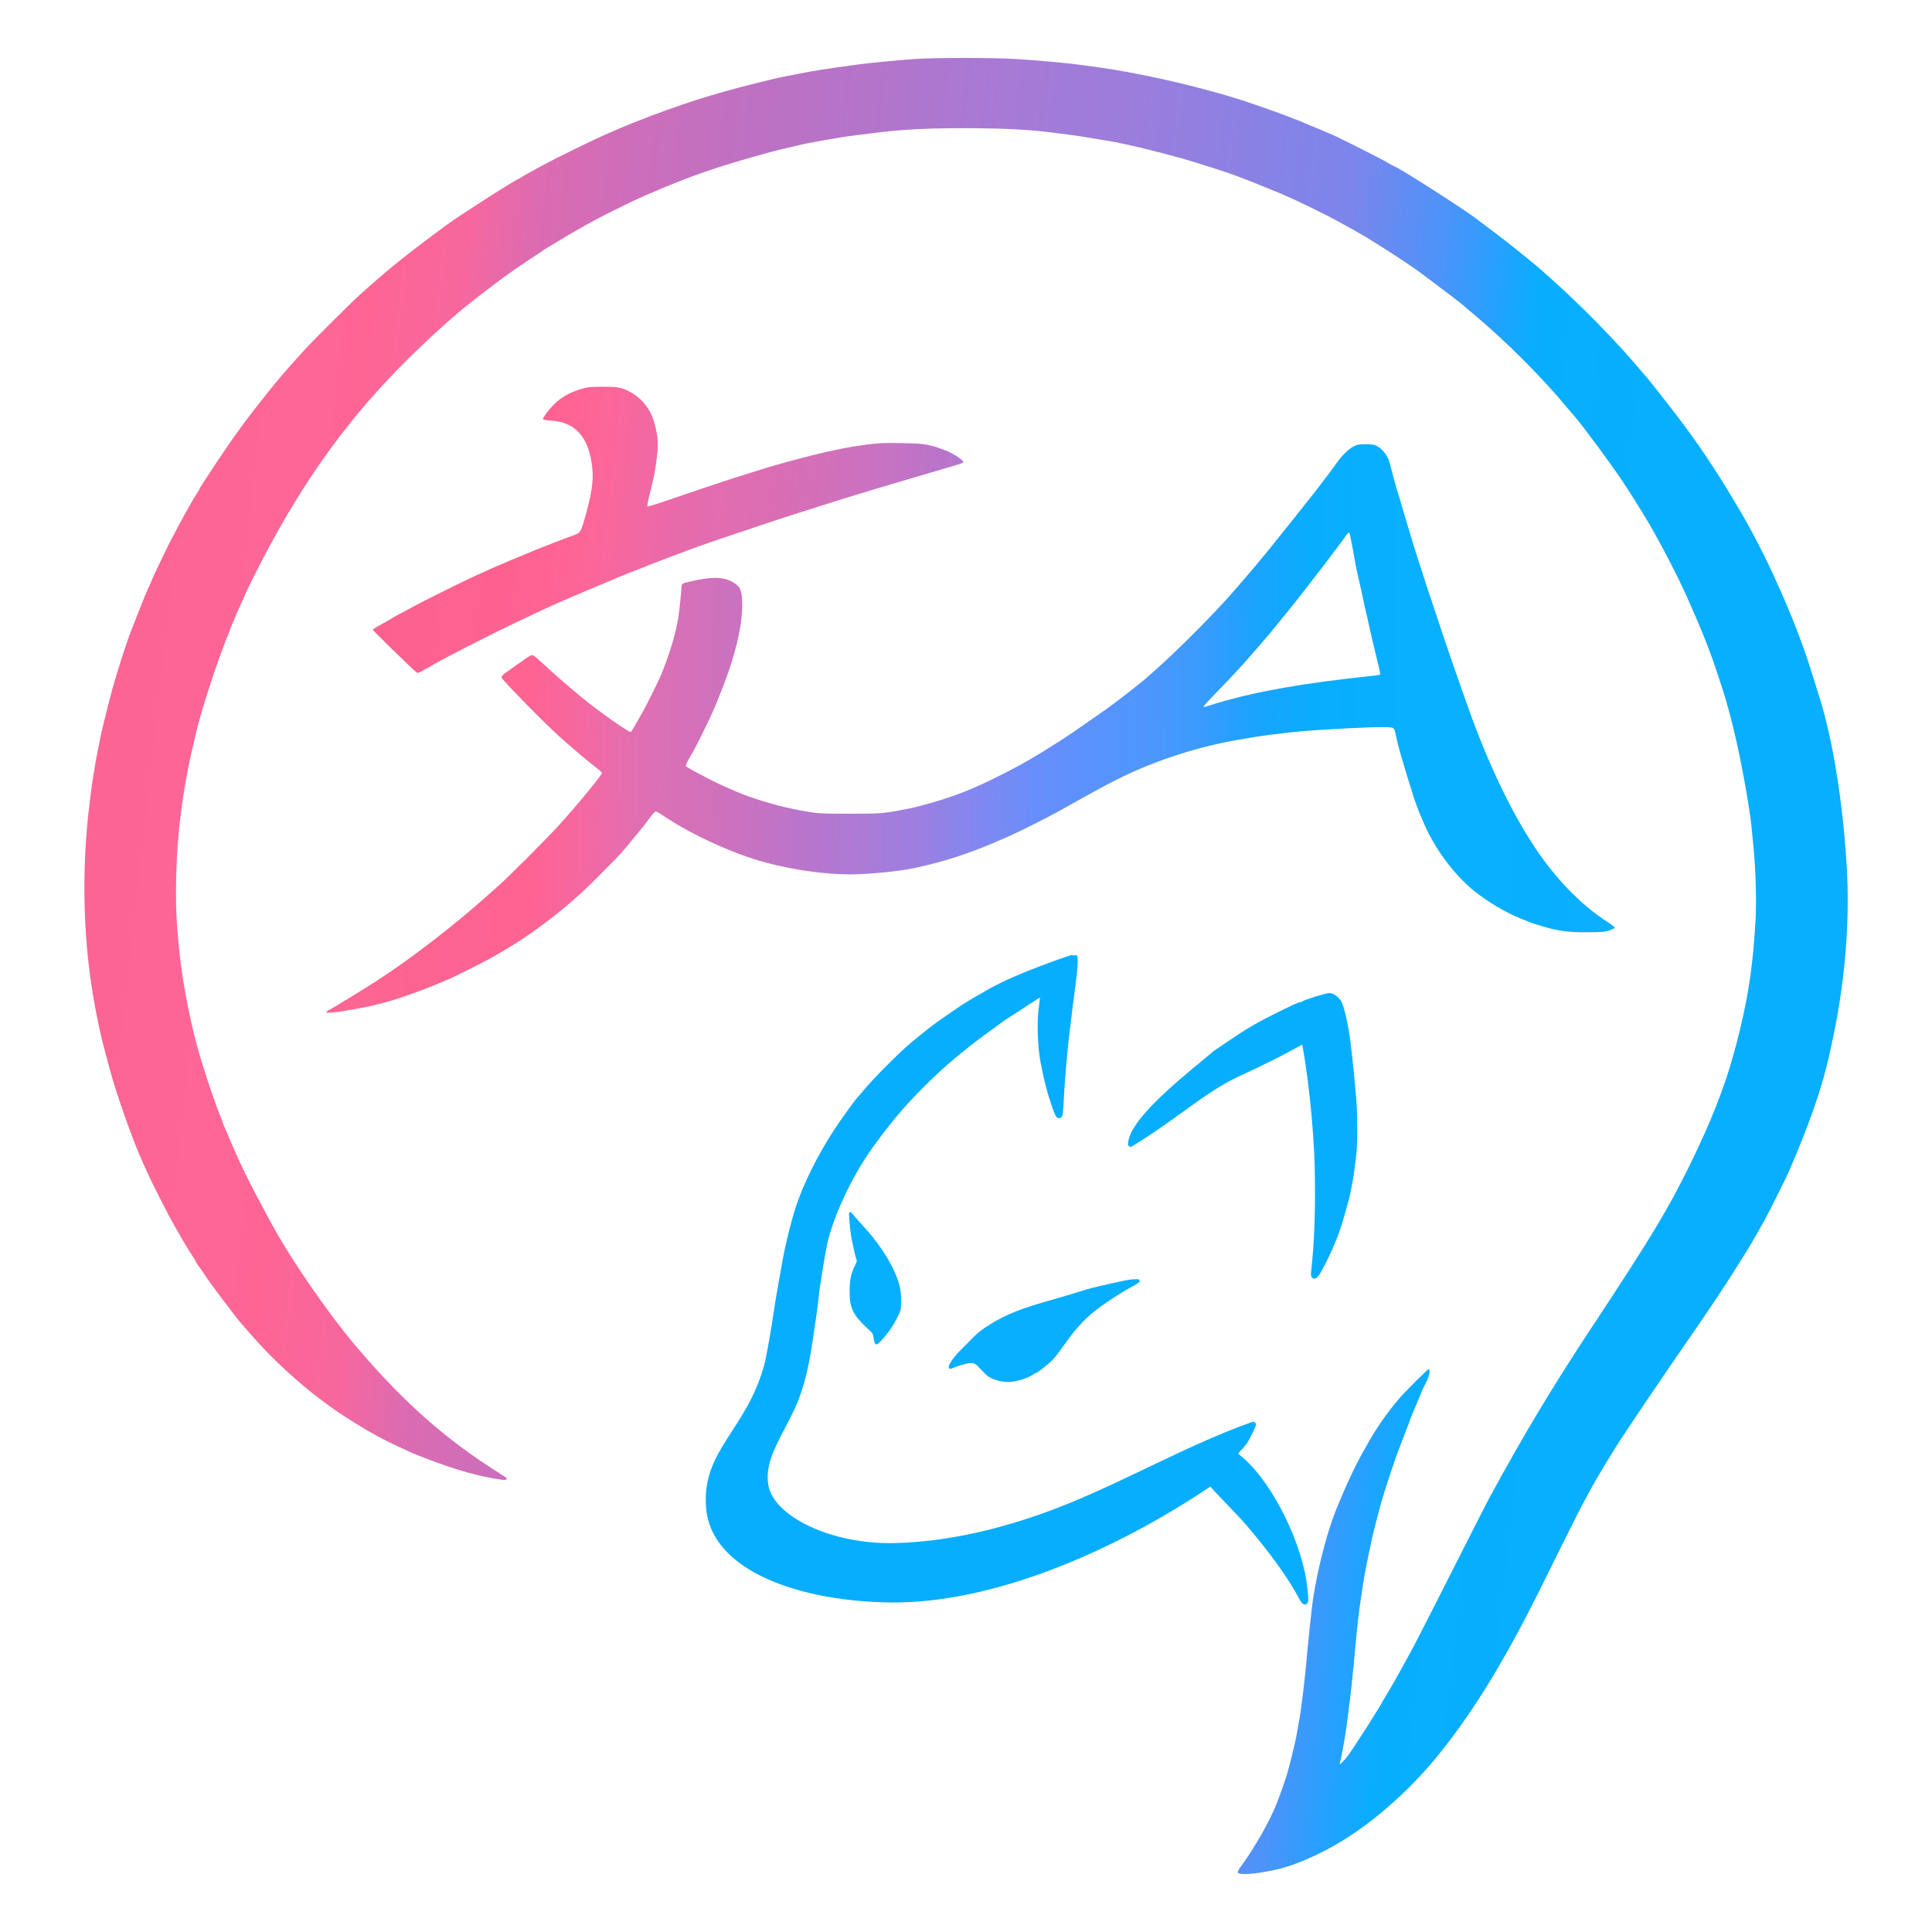
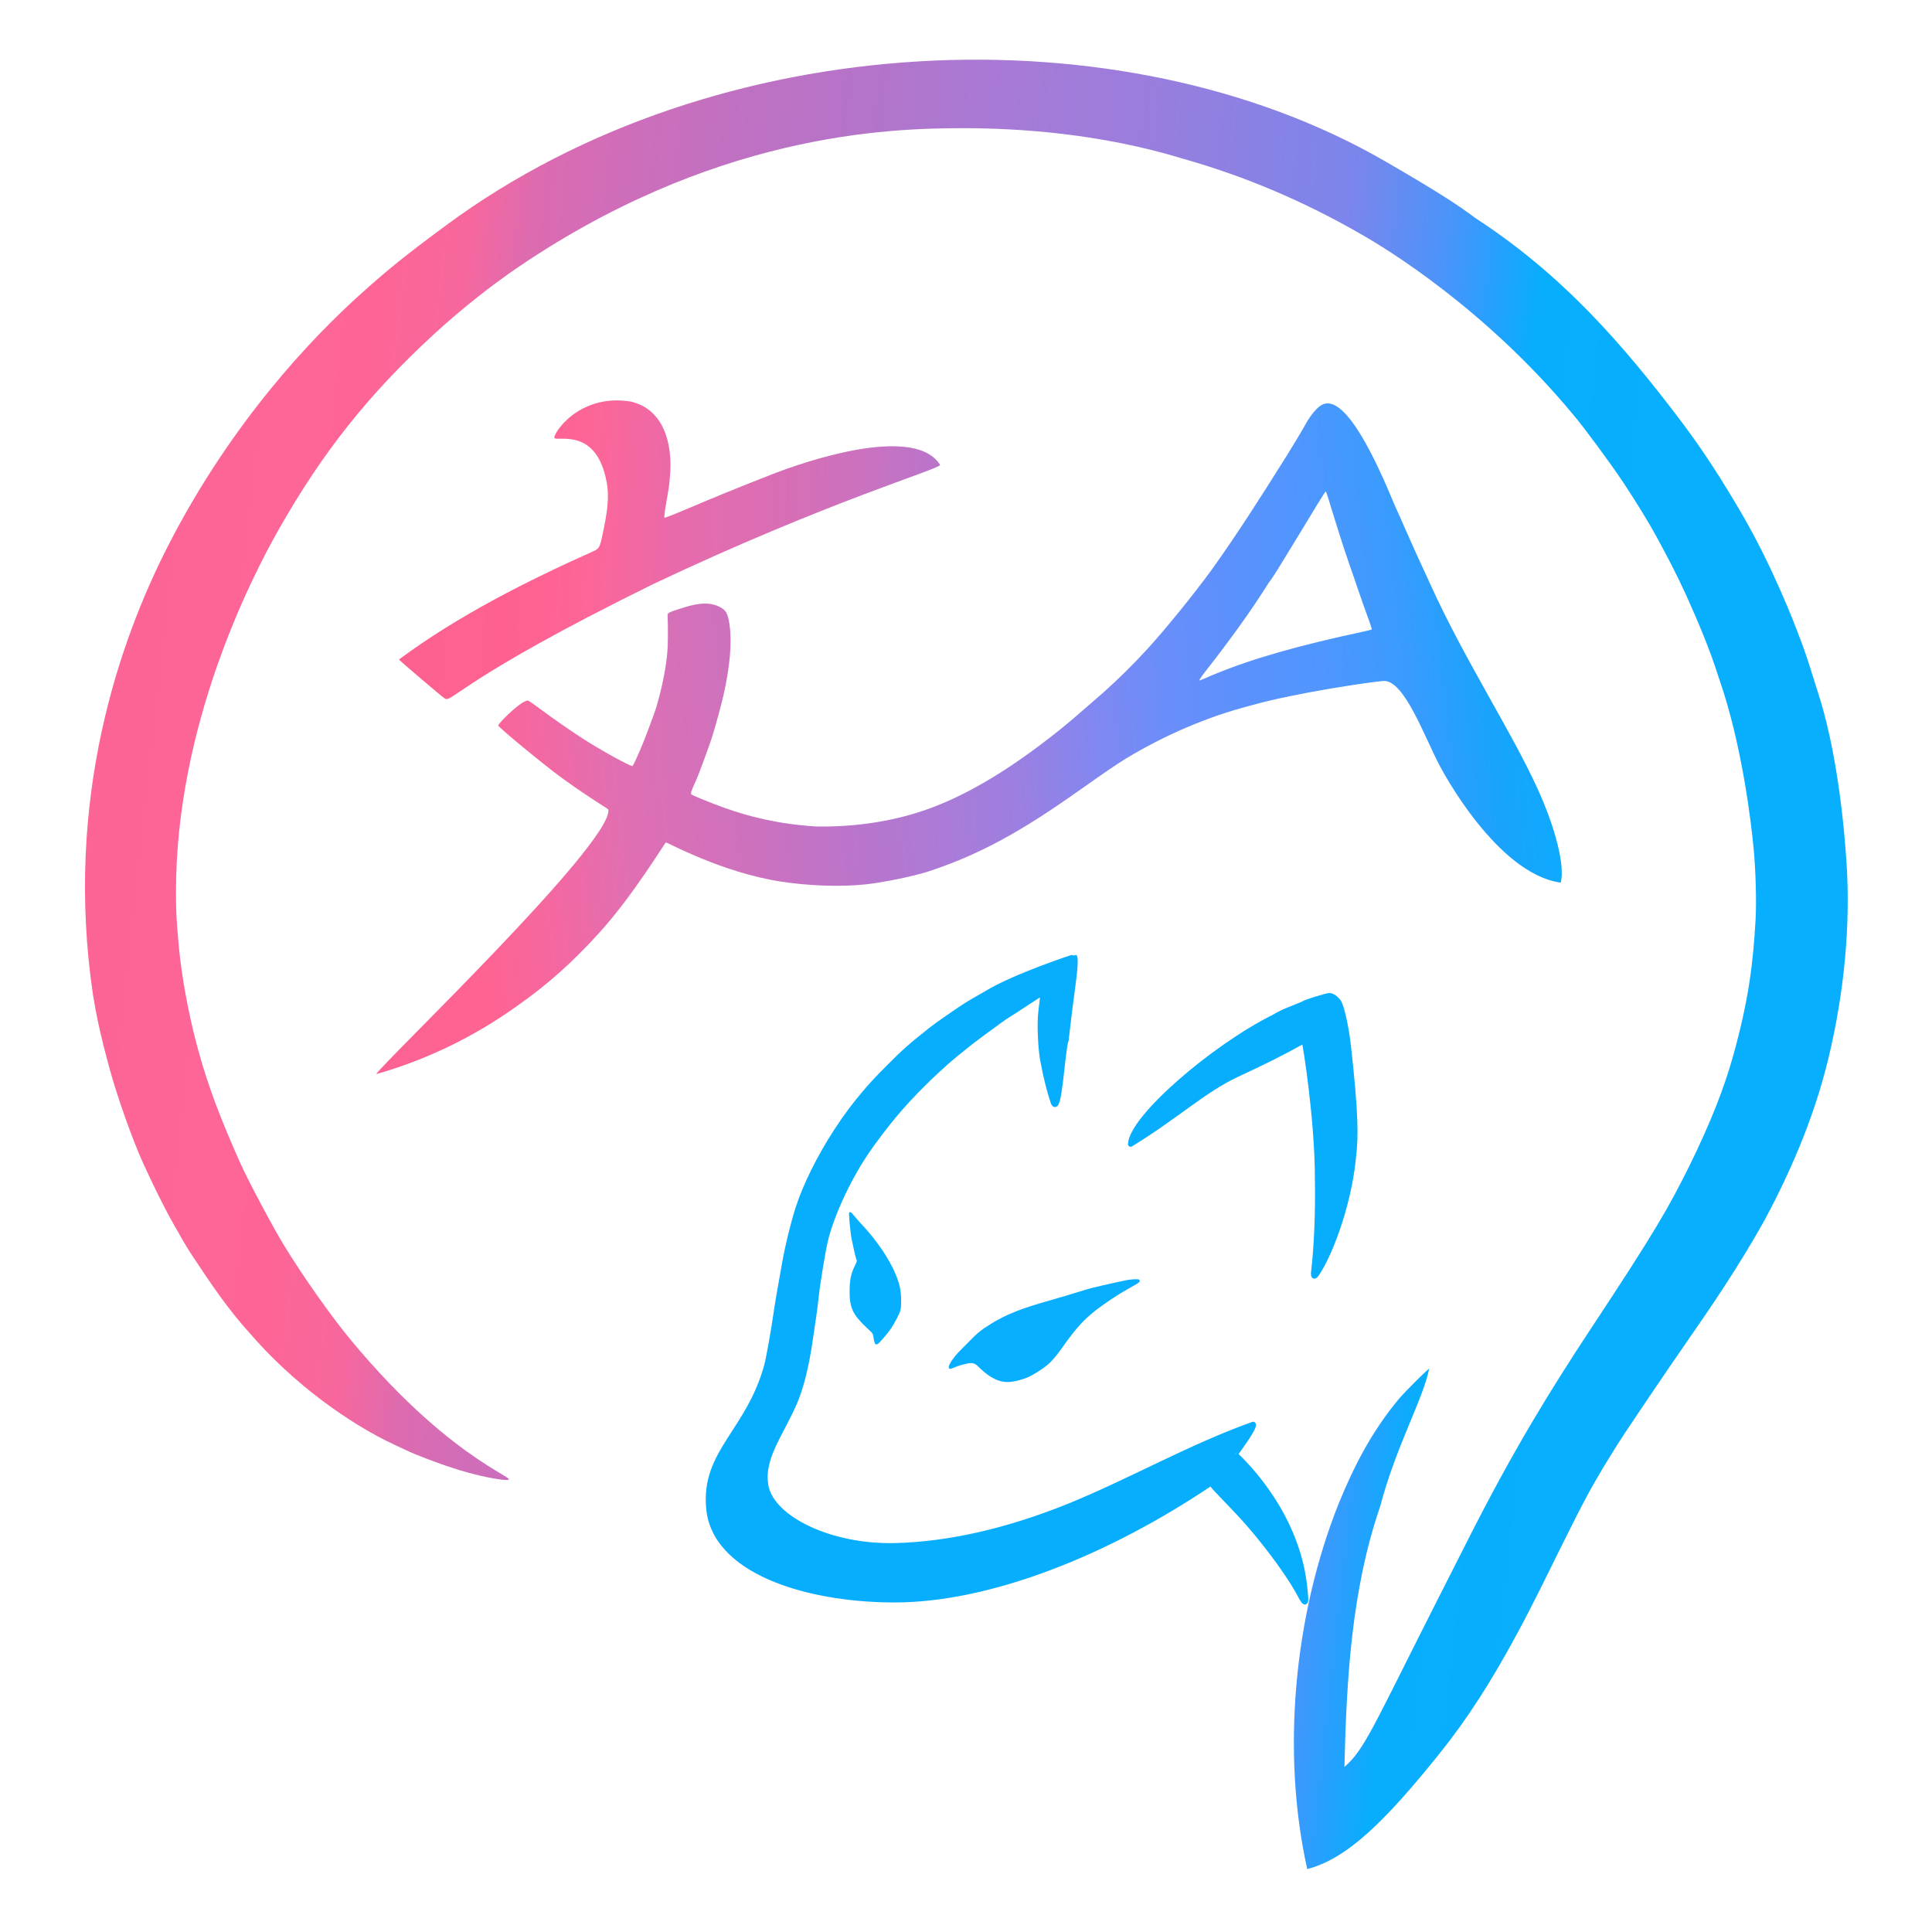
<svg xmlns="http://www.w3.org/2000/svg" width="1254" height="1254" viewBox="0 0 1254 1254" role="img" aria-labelledby="logo-title logo-description" version="1.1" id="svg69">
  <defs id="defs69">
    <linearGradient id="bubble-body-gradient" gradientUnits="userSpaceOnUse" x1="65.126" y1="-84.258" x2="1189.135" y2="41.048" color-interpolation="sRGB">
      <stop offset="0" stop-color="#FD6496" id="stop1" />
      <stop offset="0.038" stop-color="#FD6596" id="stop2" />
      <stop offset="0.072" stop-color="#FD6496" id="stop3" />
      <stop offset="0.101" stop-color="#FD6596" id="stop4" />
      <stop offset="0.152" stop-color="#FD6697" id="stop5" />
      <stop offset="0.182" stop-color="#FE6595" id="stop6" />
      <stop offset="0.232" stop-color="#F7679D" id="stop7" />
      <stop offset="0.269" stop-color="#DD6BB0" id="stop8" />
      <stop offset="0.326" stop-color="#CC6EBB" id="stop9" />
      <stop offset="0.39" stop-color="#BD71C3" id="stop10" />
      <stop offset="0.455" stop-color="#B374CA" id="stop11" />
      <stop offset="0.515" stop-color="#A979D4" id="stop12" />
      <stop offset="0.605" stop-color="#9B7DDC" id="stop13" />
      <stop offset="0.734" stop-color="#7B85EB" id="stop14" />
      <stop offset="0.792" stop-color="#4A94FA" id="stop15" />
      <stop offset="0.823" stop-color="#24A1FE" id="stop16" />
      <stop offset="0.847" stop-color="#09ADFE" id="stop17" />
      <stop offset="0.873" stop-color="#07AFFE" id="stop18" />
      <stop offset="0.896" stop-color="#08AEFE" id="stop19" />
      <stop offset="0.924" stop-color="#08AFFE" id="stop20" />
      <stop offset="0.95" stop-color="#08AFFE" id="stop21" />
      <stop offset="0.973" stop-color="#07AFFE" id="stop22" />
      <stop offset="1" stop-color="#07AFFE" id="stop23" />
    </linearGradient>
-     <linearGradient id="wen-top-stroke-gradient" gradientUnits="userSpaceOnUse" x1="246.607" y1="-107.036" x2="843.909" y2="-36.445" color-interpolation="sRGB">
+     <linearGradient id="wen-top-stroke-gradient" gradientUnits="userSpaceOnUse" x1="246.607" y1="-107.036" x2="843.909" y2="-36.445" color-interpolation="sRGB" gradientTransform="rotate(-3.917813,429.0768,345.261)">
      <stop offset="0" stop-color="#FC618E" id="stop24" />
      <stop offset="0.045" stop-color="#FD618F" id="stop25" />
      <stop offset="0.091" stop-color="#FD608F" id="stop26" />
      <stop offset="0.136" stop-color="#FD6190" id="stop27" />
      <stop offset="0.182" stop-color="#FE6291" id="stop28" />
      <stop offset="0.227" stop-color="#FE6190" id="stop29" />
      <stop offset="0.273" stop-color="#FE6393" id="stop30" />
      <stop offset="0.318" stop-color="#FC6699" id="stop31" />
      <stop offset="0.364" stop-color="#F268A2" id="stop32" />
      <stop offset="0.409" stop-color="#E76AAB" id="stop33" />
      <stop offset="0.455" stop-color="#E16DB0" id="stop34" />
      <stop offset="0.5" stop-color="#DB6DB2" id="stop35" />
      <stop offset="0.545" stop-color="#D46FB8" id="stop36" />
      <stop offset="0.591" stop-color="#CD71BE" id="stop37" />
      <stop offset="0.636" stop-color="#C473C4" id="stop38" />
      <stop offset="0.682" stop-color="#B974CA" id="stop39" />
      <stop offset="0.727" stop-color="#B078D2" id="stop40" />
      <stop offset="0.773" stop-color="#A67AD9" id="stop41" />
      <stop offset="0.818" stop-color="#9A7EE0" id="stop42" />
      <stop offset="0.864" stop-color="#8D82E9" id="stop43" />
      <stop offset="0.909" stop-color="#7D86F0" id="stop44" />
      <stop offset="0.955" stop-color="#6E8DF8" id="stop45" />
      <stop offset="1" stop-color="#6196FE" id="stop46" />
    </linearGradient>
-     <linearGradient id="wen-a-connected-gradient" gradientUnits="userSpaceOnUse" x1="224.953" y1="-109.922" x2="1027.152" y2="-119.946" color-interpolation="sRGB">
+     <linearGradient id="wen-a-connected-gradient" gradientUnits="userSpaceOnUse" x1="117.627" y1="-96.405" x2="1247.943" y2="-145.023" color-interpolation="sRGB" gradientTransform="rotate(-3.64498,614.7899,473.5595)">
      <stop offset="0" stop-color="#FD6592" id="stop47" />
      <stop offset="0.045" stop-color="#FD6391" id="stop48" />
      <stop offset="0.091" stop-color="#FD6392" id="stop49" />
      <stop offset="0.136" stop-color="#FF6391" id="stop50" />
      <stop offset="0.182" stop-color="#F468A1" id="stop51" />
      <stop offset="0.227" stop-color="#E06FB2" id="stop52" />
      <stop offset="0.273" stop-color="#D470B9" id="stop53" />
      <stop offset="0.318" stop-color="#C772C2" id="stop54" />
      <stop offset="0.364" stop-color="#B875CD" id="stop55" />
      <stop offset="0.409" stop-color="#AB7BD7" id="stop56" />
      <stop offset="0.455" stop-color="#9B7FE1" id="stop57" />
      <stop offset="0.5" stop-color="#8287F0" id="stop58" />
      <stop offset="0.545" stop-color="#698EFA" id="stop59" />
      <stop offset="0.591" stop-color="#5A91FD" id="stop60" />
      <stop offset="0.636" stop-color="#4F96FE" id="stop61" />
      <stop offset="0.682" stop-color="#3A9BFE" id="stop62" />
      <stop offset="0.727" stop-color="#19A3FD" id="stop63" />
      <stop offset="0.773" stop-color="#09ADFE" id="stop64" />
      <stop offset="0.818" stop-color="#08AFFE" id="stop65" />
      <stop offset="0.864" stop-color="#08B0FE" id="stop66" />
      <stop offset="0.909" stop-color="#08B0FE" id="stop67" />
      <stop offset="0.955" stop-color="#08AFFE" id="stop68" />
      <stop offset="1" stop-color="#0BAFFD" id="stop69" />
    </linearGradient>
  </defs>
  <rect id="background" width="1254" height="1254" fill="#FFFFFF" />
-   <path id="bubble-body" fill="url(#bubble-body-gradient)" fill-rule="evenodd" d="m 803.519,1215.466 c -0.198,-0.517 0.25,-1.728 1.027,-2.771 9.147,-12.302 19.408,-30.162 23.945,-41.674 2.459,-6.241 6.005,-16.298 6.944,-19.697 1.791,-6.17 3.253,-12.423 4.738,-18.671 0.949,-3.971 1.644,-7.44 2.218,-11.086 0.821,-5.236 0.866,-4.054 1.763,-10.503 1.956,-14.085 2.657,-20.391 4.698,-42.303 0.344,-3.691 0.868,-8.941 1.165,-11.669 1.942,-17.851 1.91,-17.603 3.484,-26.694 0.804,-4.537 6.158,-33.4 15.485,-54.704 4.476,-10.927 9.324,-21.75 15.044,-32.09 0.751,-1.283 2.159,-3.778 3.129,-5.543 5.746,-10.441 12.974,-20.891 20.791,-30.049 4.436,-5.199 18.857,-19.549 19.645,-19.549 1.527,3.719 -3.201,10.718 -4.76,14.588 -2.727,6.859 -8.064,18.911 -8.064,19.866 -1.721,4.521 -3.482,9.141 -5.254,13.684 -3.596,8.847 -11.256,31.873 -13.685,41.136 -0.211,0.803 -1.176,4.478 -2.149,8.17 -1.822,6.923 -2.265,8.733 -3.358,13.711 -3.018,13.74 -5.027,24.163 -5.905,30.633 -0.283,2.087 -0.796,5.5 -1.141,7.585 -0.971,5.873 -2.521,19.341 -3.522,30.635 -1.6,18.033 -3.184,32.852 -4.646,43.468 -0.333,2.406 -0.85,6.347 -1.153,8.753 -1.018,8.097 -3.849,22.542 -4.472,24.608 4.437,-3.284 8.812,-10.764 11.244,-14.398 4.917,-7.378 7.759,-11.84 14.561,-22.863 4.131,-7.427 8.759,-14.575 12.774,-22.065 1.539,-2.888 3.771,-6.958 4.964,-9.043 3.418,-5.982 6.972,-12.808 18.222,-35.01 5.774,-11.394 15.686,-30.954 22.03,-43.47 6.34,-12.515 12.386,-24.331 13.434,-26.257 22.186,-40.813 41.038,-72.215 66.359,-110.53 41.477,-62.767 49.937,-77.78 63.382,-104.776 14.031,-28.538 22.63,-50.765 28.32,-71.04 10.607,-37.769 13.168,-62.063 14.703,-88.693 0.676,-11.712 0.125,-31.987 -1.264,-46.53 -1.485,-15.53 -1.812,-18.589 -2.302,-21.589 -1.779,-12.158 -8.649,-55.849 -20.246,-88.953 -5.861,-18.644 -13.513,-36.638 -21.532,-54.438 -5.785,-12.664 -12.248,-24.983 -18.905,-37.198 -4.639,-8.619 -13.683,-23.371 -21.995,-35.885 -7.454,-11.218 -25.957,-36.288 -31.48,-42.65 -1.557,-1.796 -3.471,-4.027 -4.249,-4.959 -17.383,-20.783 -38.86,-42.327 -59.85,-60.036 -4.171,-3.519 -7.716,-6.54 -7.876,-6.709 -0.557,-0.592 -10.806,-8.509 -12.837,-9.917 -1.122,-0.777 -2.172,-1.564 -2.333,-1.748 -0.162,-0.184 -2.918,-2.28 -6.128,-4.66 -3.208,-2.377 -6.753,-5.018 -7.876,-5.867 -1.124,-0.848 -5.982,-4.167 -10.796,-7.376 -7.377,-4.919 -11.838,-7.758 -22.863,-14.561 -0.702,-0.432 -2.213,-1.316 -3.356,-1.965 -1.144,-0.647 -3.064,-1.741 -4.267,-2.43 -2.466,-1.411 -6.233,-3.502 -11.817,-6.55 -7.137,-3.901 -25.113,-12.689 -32.237,-15.761 -1.203,-0.518 -3.041,-1.315 -4.084,-1.771 -1.043,-0.455 -3.997,-1.658 -6.564,-2.674 -2.567,-1.013 -5.588,-2.243 -6.71,-2.73 -2.789,-1.214 -3.633,-1.546 -9.337,-3.687 -2.727,-1.023 -5.484,-2.089 -6.125,-2.365 -3.065,-1.323 -25.717,-8.607 -34.426,-11.069 C 750.428,98.1 730.162,93.25 719.594,91.485 701.949,88.54 699.791,88.204 693.045,87.346 690.318,87 686.248,86.472 684.002,86.173 668.123,84.072 650.833,83.194 625.36,83.202 c -26.002,0.008 -41.512,0.905 -61.557,3.563 -2.567,0.34 -6.71,0.86 -9.205,1.154 -8.93,1.056 -31.173,4.967 -36.308,6.386 -0.961,0.265 -3.324,0.813 -5.251,1.215 -12.456,2.609 -45.449,12.221 -58.056,16.914 -2.727,1.016 -5.615,2.055 -6.419,2.31 -2.198,0.695 -19.109,7.508 -22.627,9.114 -1.695,0.772 -3.196,1.406 -3.339,1.406 -0.14,0 -1.774,0.684 -3.628,1.52 -15.847,7.153 -32.395,15.542 -44.217,22.416 -2.888,1.679 -6.069,3.522 -7.069,4.091 -1.002,0.572 -3.627,2.148 -5.835,3.504 -2.209,1.356 -5.226,3.188 -6.705,4.074 -2.664,1.594 -19.396,12.828 -24.444,16.412 -9.904,7.029 -32.786,24.779 -34.426,26.703 -0.16,0.188 -1.867,1.654 -3.792,3.258 -1.925,1.601 -7.046,6.184 -11.378,10.181 -41.807,38.564 -71.408,75.771 -99.598,125.188 -7.279,12.762 -18.05,33.553 -22.213,42.887 -0.645,1.445 -1.757,3.939 -2.47,5.544 -0.716,1.604 -1.927,4.303 -2.692,5.997 -0.767,1.695 -1.395,3.198 -1.395,3.341 0,0.143 -0.787,1.98 -1.75,4.081 -0.962,2.102 -1.75,4.081 -1.75,4.399 0,0.317 -0.233,1.033 -0.516,1.591 -1.857,3.653 -9.353,24.414 -12.9,35.731 -1.659,5.295 -3.23,10.282 -3.493,11.086 -0.261,0.802 -1.033,3.428 -1.715,5.835 -0.681,2.405 -1.466,5.163 -1.744,6.125 -0.506,1.757 -0.697,2.547 -2.971,12.254 -2.124,9.058 -2.292,9.807 -3.273,14.588 -5.573,27.147 -8.398,54.931 -8.398,82.63 0,13.15 0.251,18.052 1.791,34.941 1.823,20.002 6.148,43.686 11.934,65.352 2.978,11.148 10.747,34.81 14.258,43.42 1.298,3.181 2.359,5.998 2.359,6.257 0,0.261 0.788,2.193 1.751,4.295 0.962,2.101 1.75,3.938 1.75,4.082 0,0.142 0.657,1.711 1.458,3.486 1.699,3.76 3.816,8.503 5.992,13.437 4.848,10.988 20.912,41.321 28.429,53.681 12.513,20.571 30.756,46.438 44.032,62.433 29.114,35.075 56.688,60.358 88.605,81.241 5.772,3.777 10.96,7.145 11.532,7.485 1.718,1.026 0.456,2.093 -1.984,1.676 -19.656,-2.637 -38.098,-9.212 -56.417,-16.492 -2.813,-1.121 -14.146,-6.396 -19.563,-9.105 -7,-3.502 -17.335,-9.554 -26.231,-15.36 -21.94,-14.318 -43.893,-33.54 -61.47,-53.82 -2.921,-3.372 -5.448,-6.259 -5.617,-6.419 -1.939,-1.847 -20.406,-26.322 -23.346,-30.938 -1.118,-1.758 -3.02,-4.509 -4.227,-6.114 -1.206,-1.605 -2.196,-3.132 -2.197,-3.396 -0.001,-0.262 -0.753,-1.575 -1.668,-2.918 -1.962,-2.871 -6.04,-9.518 -8.117,-13.232 -0.81,-1.444 -2.974,-5.252 -4.813,-8.461 -3.376,-5.892 -13.972,-26.704 -16.338,-32.092 -0.706,-1.605 -2.066,-4.623 -3.026,-6.71 -6.876,-14.963 -17.211,-44.05 -21.975,-61.857 -0.645,-2.403 -1.877,-6.994 -2.742,-10.204 -1.913,-7.1 -3.374,-13.285 -4.963,-21.005 -1.226,-5.961 -1.593,-7.939 -3.071,-16.629 -6.602,-38.818 -7.377,-83.5 -2.166,-124.72 0.335,-2.648 0.864,-6.85 1.175,-9.336 0.31,-2.488 0.851,-6.098 1.201,-8.023 0.349,-1.926 0.861,-5.077 1.137,-7.002 0.277,-1.927 1.076,-6.259 1.781,-9.628 0.703,-3.369 1.396,-6.782 1.54,-7.585 1.164,-6.57 8.098,-33.867 10.078,-39.677 0.272,-0.804 1.078,-3.429 1.789,-5.835 1.793,-6.074 6.077,-18.949 7.79,-23.415 3.39,-8.832 9.33,-23.766 10.415,-26.181 0.648,-1.445 1.803,-4.013 2.571,-5.707 0.766,-1.695 1.392,-3.182 1.392,-3.305 0,-0.256 8.246,-17.57 10.02,-21.038 7.494,-14.65 15.657,-29.486 18.674,-33.948 0.907,-1.341 1.649,-2.591 1.649,-2.778 0,-0.398 3.334,-5.607 10.85,-16.955 11.217,-16.932 19.338,-28.064 32.566,-44.636 8.667,-10.858 11.832,-14.534 24.841,-28.862 5.553,-6.117 29.658,-30.14 35.733,-35.614 18.636,-16.789 29.418,-25.477 56.176,-45.254 8.573,-6.337 43.932,-28.97 47.25,-30.245 0.328,-0.125 1.252,-0.679 2.055,-1.226 0.803,-0.549 3.429,-2.062 5.834,-3.365 2.408,-1.302 6.082,-3.308 8.17,-4.458 6.416,-3.538 31.405,-15.788 38.801,-19.021 3.851,-1.684 8.052,-3.531 9.336,-4.102 3.253,-1.453 16.563,-6.772 22.173,-8.863 28.483,-10.61 46.312,-15.95 80.46,-24.099 2.214,-0.528 5.233,-1.167 6.711,-1.422 1.477,-0.254 4.786,-0.889 7.354,-1.413 10.126,-2.062 17.219,-3.179 39.093,-6.157 7.516,-1.026 24.781,-2.686 37.634,-3.619 11.62,-0.845 50.873,-0.83 64.477,0.023 14.088,0.886 31.877,2.464 40.406,3.584 13.911,1.83 13.711,1.8 24.507,3.516 7.429,1.18 22.436,4.129 32.529,6.389 18.197,4.075 37.743,9.353 52.221,14.103 9.229,3.026 29.141,10.194 30.479,10.971 0.558,0.321 1.274,0.587 1.588,0.587 0.317,0 1.96,0.633 3.655,1.407 1.694,0.774 5.181,2.241 7.749,3.26 2.568,1.018 6.053,2.487 7.747,3.261 1.695,0.773 3.232,1.407 3.415,1.407 0.751,0 31.223,15.255 36,18.022 2.833,1.64 5.241,2.984 5.351,2.984 1.743,0 43.022,26.269 53.097,33.79 12.209,9.113 18.48,13.903 24.8,18.945 6.594,5.26 16.768,13.614 17.503,14.373 0.162,0.165 2.523,2.266 5.25,4.669 20.07,17.686 44.34,42.426 59.809,60.97 1.604,1.924 3.066,3.629 3.246,3.788 1.09,0.971 17.855,22.352 24.248,30.925 13.915,18.666 25.328,36.563 37.572,57.474 20.711,35.379 35.414,73.958 37.902,80.813 4.738,12.034 8.349,24.444 12.244,36.759 15.365,47.513 18.434,111.073 18.72,117.722 1.807,42.093 -3.643,81.539 -10.752,112.756 -5.643,27.535 -15.94,53.619 -26.959,79.345 -1.537,3.619 -13.15,26.883 -15.732,31.518 -7.722,14 -9.633,17.147 -21.853,36.467 -5.357,8.472 -16.525,25.144 -25.601,38.218 -17.279,24.89 -43.513,63.696 -48.711,72.056 -15.44,24.834 -19.557,32.332 -36.362,66.231 -9.149,18.462 -18.128,37.007 -27.914,55.14 -17.346,32.204 -32.847,56.188 -50.724,78.478 -19.796,24.682 -45.518,47.031 -69.46,60.349 -11.591,6.446 -24.245,11.808 -33.579,14.229 -12.615,3.272 -27.025,4.668 -27.784,2.692 z m 45.135,-175.089 C 0,0 0,0 848.654,1040.377 Z" style="fill:url(#bubble-body-gradient)" />
-   <path id="wen-top-stroke" fill="url(#wen-top-stroke-gradient)" fill-rule="evenodd" d="M269.910,436.061 C267.913,434.542 242.011,409.236 242.011,408.803 C242.011,408.372 243.892,407.214 250.763,403.427 C252.527,402.454 254.627,401.223 255.431,400.691 C256.233,400.158 258.858,398.710 261.265,397.473 C263.672,396.236 267.742,394.064 270.310,392.647 C274.797,390.169 303.154,376.099 307.360,374.263 C309.809,373.193 314.393,371.118 319.775,368.644 C321.949,367.644 323.844,366.827 323.989,366.827 C324.130,366.827 325.633,366.194 327.328,365.419 C329.022,364.644 332.509,363.177 335.077,362.157 C337.644,361.139 340.795,359.827 342.078,359.243 C343.361,358.662 348.876,356.427 354.331,354.282 C363.606,350.632 365.588,349.880 372.908,347.230 C376.234,346.025 377.019,344.978 378.614,339.619 C383.902,321.868 385.417,312.429 384.422,303.453 C382.255,283.929 373.586,273.959 357.961,273.027 C355.144,272.858 352.703,272.500 352.536,272.229 C351.990,271.346 356.802,264.961 360.734,261.360 C365.097,257.361 370.805,254.324 377.670,252.348 C381.667,251.199 383.641,251.008 391.384,251.027 C398.258,251.044 401.196,251.290 403.636,252.052 C412.129,254.712 419.935,261.877 423.152,269.968 C424.643,273.720 425.154,275.526 426.120,280.470 C427.202,285.999 427.194,290.739 426.095,298.851 C424.975,307.132 424.652,308.753 421.995,319.418 C420.777,324.312 419.953,328.491 420.165,328.702 C420.377,328.915 424.558,327.710 429.454,326.024 C447.468,319.819 470.660,312.047 478.323,309.647 C482.655,308.292 488.563,306.437 491.451,305.527 C512.557,298.878 539.413,292.118 553.592,289.884 C567.937,287.624 572.207,287.326 585.975,287.613 C600.598,287.917 603.011,288.330 613.692,292.344 C618.700,294.226 625.580,298.775 625.191,299.944 C624.940,300.696 627.298,299.961 590.497,310.763 C576.248,314.947 561.720,319.289 555.050,321.359 C551.842,322.355 547.641,323.642 545.715,324.219 C543.790,324.796 538.013,326.639 532.878,328.315 C527.744,329.992 520.262,332.363 516.249,333.586 C512.237,334.809 501.866,338.202 493.201,341.125 C484.537,344.047 472.061,348.244 465.480,350.452 C458.897,352.661 451.019,355.434 447.976,356.616 C444.930,357.801 441.124,359.243 439.520,359.824 C436.512,360.910 424.782,365.360 422.453,366.297 C421.731,366.588 420.550,367.066 419.828,367.357 C419.106,367.649 414.708,369.382 410.055,371.205 C405.400,373.029 400.522,375.008 399.213,375.603 C397.904,376.198 395.431,377.237 393.717,377.914 C392.004,378.589 389.509,379.639 388.174,380.247 C386.839,380.856 384.328,381.912 382.593,382.595 C380.861,383.279 378.050,384.473 376.350,385.252 C374.651,386.030 373.144,386.665 373.000,386.665 C372.857,386.665 371.021,387.453 368.919,388.415 C366.817,389.379 364.978,390.167 364.834,390.167 C364.690,390.167 362.793,390.984 360.620,391.984 C358.444,392.984 355.221,394.457 353.456,395.254 C350.188,396.734 346.536,398.463 330.992,405.893 C314.268,413.885 283.038,429.969 279.890,432.210 C279.015,432.835 278.153,433.344 277.976,433.344 C277.799,433.344 276.318,434.132 274.685,435.096 C271.332,437.073 271.258,437.086 269.910,436.061 Z" style="fill:url(#wen-top-stroke-gradient)" />
-   <path id="wen-a-connected" fill="url(#wen-a-connected-gradient)" fill-rule="evenodd" d="M211.668,657.042 C211.668,656.758 212.916,655.874 214.441,655.075 C217.301,653.578 237.420,641.241 244.636,636.558 C267.851,621.495 295.885,599.791 318.712,579.216 C320.315,577.773 322.814,575.545 324.267,574.269 C330.199,569.056 355.272,543.909 362.743,535.678 C374.632,522.580 390.799,502.946 390.799,501.605 C390.799,501.376 388.794,499.644 386.344,497.754 C380.707,493.409 370.780,484.977 362.500,477.502 C352.525,468.496 325.449,440.820 325.449,439.628 C325.449,439.032 326.623,437.749 328.144,436.688 C329.627,435.652 333.499,432.911 336.751,430.598 C344.811,424.865 345.044,424.754 346.713,425.790 C347.462,426.254 350.926,429.286 354.412,432.529 C360.877,438.542 369.896,446.366 378.256,453.211 C388.998,462.007 408.484,475.674 409.440,475.082 C409.943,474.771 411.139,472.783 414.892,466.020 C415.873,464.255 417.291,461.761 418.044,460.477 C419.344,458.259 427.718,441.359 428.739,438.888 C434.518,424.915 438.732,410.899 440.316,400.378 C441.011,395.769 442.105,385.355 442.305,381.453 C442.459,378.448 441.935,378.699 452.825,376.430 C464.163,374.068 471.337,374.756 477.115,378.761 C480.547,381.139 481.479,383.557 481.734,390.749 C482.145,402.280 479.054,417.983 472.803,436.120 C470.534,442.709 464.540,457.931 462.343,462.694 C458.321,471.406 451.058,485.993 449.211,489.069 C445.583,495.107 444.770,496.886 445.374,497.459 C446.408,498.441 458.093,504.696 465.777,508.386 C472.984,511.844 482.870,515.982 487.950,517.667 C501.342,522.109 511.374,524.660 523.835,526.794 C530.999,528.021 533.505,528.144 551.550,528.152 C572.403,528.160 573.171,528.096 589.426,524.911 C601.032,522.638 620.855,516.385 631.195,511.736 C632.962,510.943 635.980,509.603 637.906,508.758 C639.831,507.913 646.498,504.638 652.718,501.481 C664.076,495.718 671.822,491.214 686.845,481.636 C693.925,477.124 699.050,473.620 717.844,460.437 C723.825,456.243 740.341,443.402 744.064,440.054 C744.421,439.734 746.937,437.510 749.657,435.109 C762.746,423.570 783.455,402.965 796.905,388.099 C801.889,382.590 815.398,366.812 819.371,361.861 C820.655,360.259 821.856,358.818 822.041,358.658 C822.409,358.340 848.429,325.749 853.253,319.565 C858.537,312.793 865.468,303.583 867.368,300.813 C870.572,296.142 875.165,291.543 878.248,289.916 C880.835,288.553 881.901,288.350 886.472,288.349 C891.161,288.348 892.017,288.521 894.477,289.966 C897.039,291.472 899.594,294.523 901.182,297.975 C901.551,298.778 902.699,302.847 903.734,307.019 C904.769,311.192 906.258,316.574 907.042,318.981 C908.424,323.221 908.832,324.581 910.012,328.900 C910.317,330.022 911.930,335.406 913.592,340.861 C915.255,346.317 917.003,352.095 917.474,353.697 C917.945,355.302 918.562,357.271 918.847,358.075 C919.132,358.877 920.982,364.653 922.959,370.911 C924.936,377.170 927.560,385.178 928.787,388.707 C930.016,392.237 931.594,396.964 932.294,399.210 C932.993,401.456 935.001,407.495 936.756,412.631 C938.511,417.766 940.696,424.198 941.611,426.925 C942.527,429.652 944.629,435.692 946.282,440.346 C947.936,445.000 950.201,451.432 951.316,454.642 C966.518,498.422 984.843,535.579 1003.257,559.961 C1015.498,576.169 1028.960,589.070 1043.430,598.454 C1045.997,600.119 1048.097,601.772 1048.097,602.130 C1048.097,602.485 1046.522,603.292 1044.595,603.920 C1041.651,604.881 1039.337,605.070 1030.009,605.114 C1017.794,605.171 1010.616,604.176 1000.542,601.031 C999.099,600.581 996.998,599.935 995.875,599.596 C994.753,599.255 993.242,598.733 992.519,598.433 C991.133,597.856 990.174,597.463 985.975,595.745 C976.739,591.966 964.726,584.749 956.461,578.016 C943.288,567.282 930.398,549.594 923.535,532.828 C923.272,532.187 922.615,530.657 922.075,529.429 C920.716,526.345 917.667,518.029 917.116,515.908 C916.866,514.945 916.013,512.187 915.221,509.781 C914.429,507.375 913.479,504.355 913.113,503.070 C912.184,499.821 910.106,492.861 909.541,491.110 C909.089,489.710 908.407,487.187 907.209,482.503 C906.901,481.300 906.350,478.871 905.980,477.106 C904.940,472.118 905.004,472.170 899.830,471.944 C892.921,471.637 858.104,473.400 842.710,474.835 C834.211,475.626 818.808,477.569 812.806,478.608 C810.159,479.065 805.695,479.838 802.887,480.324 C777.817,484.671 751.293,493.191 728.347,504.267 C721.805,507.425 713.232,512.002 700.048,519.381 C694.432,522.521 688.654,525.752 687.210,526.558 C679.406,530.908 662.412,539.413 654.244,543.057 C631.236,553.320 614.534,558.928 593.561,563.434 C583.784,565.535 563.712,567.514 551.997,567.535 C535.861,567.561 515.435,564.725 497.286,559.937 C476.698,554.505 448.879,541.840 430.929,529.727 C428.462,528.064 426.062,526.702 425.594,526.702 C425.128,526.702 423.502,528.442 421.984,530.570 C420.466,532.697 417.673,536.307 415.777,538.593 C413.881,540.879 412.015,543.146 411.630,543.633 C409.162,546.747 405.316,551.336 403.076,553.834 C399.661,557.644 380.842,576.459 377.088,579.817 C357.066,597.727 339.492,610.311 317.693,622.342 C313.402,624.710 292.406,635.230 291.968,635.230 C291.788,635.230 290.255,635.863 288.560,636.636 C279.597,640.731 260.092,647.859 251.638,650.136 C240.120,653.234 239.229,653.423 222.754,656.277 C217.452,657.194 211.668,657.595 211.668,657.042 Z M791.072,456.040 C816.633,448.543 846.773,443.287 890.729,438.662 C893.392,438.382 895.698,438.024 895.852,437.870 C896.007,437.716 895.614,435.518 894.980,432.987 C893.670,427.756 890.485,414.452 889.652,410.734 C889.346,409.370 888.853,407.139 888.555,405.774 C887.579,401.318 886.699,397.499 886.168,395.418 C885.882,394.296 885.359,391.931 885.008,390.167 C884.657,388.402 884.121,385.842 883.817,384.477 C883.511,383.114 883.018,380.882 882.720,379.517 C882.421,378.153 881.895,375.789 881.553,374.267 C881.210,372.743 880.680,370.379 880.376,369.016 C880.070,367.650 879.523,364.696 879.155,362.450 C878.789,360.204 878.269,357.316 877.998,356.033 C877.727,354.748 877.187,351.993 876.801,349.905 C876.412,347.819 875.914,345.907 875.692,345.657 C875.470,345.406 874.143,346.849 872.742,348.866 C871.342,350.880 870.037,352.662 869.845,352.823 C869.652,352.983 868.863,354.035 868.092,355.157 C867.320,356.280 866.532,357.331 866.341,357.490 C866.150,357.650 865.356,358.702 864.580,359.825 C863.801,360.947 861.433,364.099 859.318,366.827 C857.201,369.554 852.730,375.330 849.381,379.662 C846.034,383.995 842.980,387.934 842.597,388.414 C835.746,397.044 833.965,399.257 833.669,399.502 C833.476,399.661 831.112,402.551 828.414,405.921 C825.718,409.289 823.359,412.179 823.176,412.339 C822.992,412.499 821.404,414.336 819.648,416.423 C817.891,418.510 816.321,420.347 816.160,420.508 C816.000,420.667 814.164,422.769 812.079,425.175 C805.598,432.662 798.197,440.614 787.132,451.976 C781.261,458.007 780.141,459.537 782.173,458.746 C782.734,458.527 786.740,457.309 791.072,456.040 Z" />
-   <path id="fox-face" fill="#07aefe" fill-rule="evenodd" d="m 843.876,1035.338 c -2.729,-5.232 -6.153,-10.584 -10.65,-17.082 -8.571,-12.386 -21.145,-27.942 -30.147,-37.293 -4,-4.155 -10.021,-10.47 -13.381,-14.031 -5.551,-5.885 -3.286,-5.596 -3.828,-4.251 -32.62,22.005 -68.289,41.038 -103.804,54.519 -35.515,13.481 -70.874,21.411 -102.874,21.211 -57,-0.35 -116.192,-19.11 -119.192,-60.11 -3,-36 26,-49.302 37.676,-91.856 1.382,-5.113 4.574,-23.096 6.453,-36.35 0.363,-2.56 1.427,-8.971 2.367,-14.25 0.939,-5.279 2.239,-12.606 2.891,-16.285 1.901,-10.755 5.571,-25.729 8.645,-35.278 4.756,-14.779 13.913,-33.255 24.743,-49.927 3.763,-5.792 13.685,-19.602 14.833,-20.648 0.175,-0.16 1.751,-1.991 3.501,-4.071 4.547,-5.402 8.723,-9.887 15.712,-16.873 10.694,-10.69 13.601,-13.267 27.344,-24.23 2.338,-1.866 6.625,-4.95 11.633,-8.367 3.038,-2.075 6.31,-4.318 7.27,-4.985 2.547,-1.769 8.904,-5.682 11.923,-7.339 1.439,-0.79 3.925,-2.207 5.525,-3.147 17.583,-10.798 56.721,-23.836 56.935,-23.623 0.755,0.755 0.29,8.568 -1.102,18.533 -1.292,9.249 -2.778,21.163 -4.415,35.426 -1.18,10.264 -2.889,31.346 -3.244,40.01 -0.489,11.952 -1.123,12.041 -4.942,0.696 -2.794,-8.297 -4.827,-16.491 -6.927,-27.911 -1.506,-8.193 -2.097,-24.223 -1.156,-31.407 1.136,-8.681 1.386,-11.923 0.918,-11.923 -0.245,0 -5.058,3.048 -10.695,6.772 -5.638,3.725 -10.992,7.193 -11.899,7.707 -1.584,0.898 -7.235,4.961 -18.998,13.663 -5.305,3.923 -15.784,12.375 -20.636,16.642 -5.596,4.923 -22.097,20.01 -35.199,36.06 -1.795,2.208 -10.798,13.29 -17.816,23.846 -11.519,17.331 -21.933,40.172 -25.8,56.589 -1.532,6.505 -4.983,27.705 -5.841,35.886 -0.387,3.679 -1.075,9.176 -1.53,12.214 -0.456,3.038 -1.577,10.649 -2.494,16.912 -2.259,15.443 -5.371,28.18 -9.257,37.893 -8.818,21.419 -22.577,37.079 -19.377,55.579 3.7,21.4 41.981,40 83.781,39 36,-0.85 74.713,-10.073 113.81,-25.987 C 733.729,961.36 773.21,938.756 813.42,924.513 c 0.384,0.384 -3.398,8.183 -5.508,11.358 -0.74,1.113 -2.566,3.282 -4.057,4.82 -1.58,1.628 -2.492,3.003 -2.183,3.291 0.292,0.271 2.101,1.85 4.021,3.508 19.643,16.97 38.767,56.653 41.274,84.358 0.092,0.89 0.183,1.751 0.261,2.557 0.522,5.364 0.497,8.26 -3.352,0.933 z" stroke="#07aefe" stroke-width="3.4" stroke-linejoin="round" stroke-linecap="round" />
-   <path id="fox-right-ear" fill="#07aefe" fill-rule="evenodd" d="m 852.78,824.65 c 1.9,-16.564 2.759,-38.265 2.362,-59.76 0.055,-20.947 -3.178,-59.759 -7.954,-85.642 -0.369,-1.999 -0.718,-3.7 -0.775,-3.78 -17.405,9.581 -25.612,13.557 -43.629,21.946 -21.86,10.271 -39.172,27.04 -68.931,45.228 0.495,-16.679 42.197,-47.985 54.998,-59.15 14.353,-9.499 20.322,-14.515 38.362,-23.48 12.848,-6.385 16.268,-7.954 17.345,-7.954 0.43,0 0.954,-0.171 1.162,-0.38 1.008,-1.009 15.138,-5.436 17.346,-5.436 1.5,0 4.172,1.881 5.681,3.999 2.035,2.858 5.023,16.265 6.431,28.862 0.359,3.199 0.889,7.91 1.179,10.469 0.642,5.66 1.518,14.981 2.323,24.718 0.764,9.249 0.763,27.715 -0.002,34.566 -0.879,7.878 -1.741,14.23 -2.373,17.488 -0.309,1.599 -0.836,4.347 -1.17,6.107 -0.707,3.72 -1.044,5.051 -3.468,13.668 -1.993,7.084 -4.295,14.192 -5.462,16.866 -0.419,0.96 -1.632,3.839 -2.695,6.398 -2.253,5.422 -7.027,14.85 -8.731,17.242 -1.902,2.671 -2.468,2.11 -1.998,-1.975 z" stroke="#07aefe" stroke-width="3.4" stroke-linejoin="round" stroke-linecap="round" />
+   <path id="bubble-body" fill="url(#bubble-body-gradient)" fill-rule="evenodd" d="m 868.986,975.694 c 9.263,-22.615 20.806,-45.947 38.964,-67.682 4.436,-5.199 18.857,-19.549 19.645,-19.549 -3.875,19.689 -21.557,50.354 -31.763,89.274 -18.678,54.435 -21.797,112.033 -23.221,169.125 12.898,-10.883 19.539,-27.774 58.64,-104.942 5.774,-11.394 15.686,-30.954 22.03,-43.47 28.525,-56.307 52.371,-95.293 79.793,-136.787 41.477,-62.767 49.937,-77.78 63.382,-104.776 14.031,-28.538 22.63,-50.765 28.32,-71.04 10.607,-37.769 13.168,-62.063 14.703,-88.693 0.676,-11.712 0.125,-31.987 -1.264,-46.53 -1.482,-15.501 -7.305,-67.03 -22.548,-110.542 -5.861,-18.644 -13.513,-36.638 -21.532,-54.438 -5.785,-12.664 -12.248,-24.983 -18.905,-37.198 -4.639,-8.619 -13.683,-23.371 -21.995,-35.885 -7.454,-11.218 -25.957,-36.288 -31.48,-42.65 C 964.36,200.408 899.32,161.045 883.591,152.114 846.447,130.675 807.983,114.373 768.024,103.077 714.12,86.552 660.866,83.191 625.36,83.202 c -47.275,0.015 -163.593,2.837 -294.66,94.079 -9.724,6.901 -29.193,21.316 -49.596,40.142 -41.807,38.564 -71.408,75.771 -99.598,125.188 -19.418,34.045 -67.28,128.841 -67.28,236.089 0,13.15 0.251,18.052 1.791,34.941 1.823,20.002 6.148,43.686 11.934,65.352 7.367,27.576 16.233,49.275 27.568,74.977 4.848,10.988 20.912,41.321 28.429,53.681 12.513,20.571 30.756,46.438 44.032,62.433 69.517,83.75 117.058,91.621 98.153,90.402 -19.656,-2.637 -38.098,-9.212 -56.417,-16.492 -2.813,-1.121 -14.146,-6.396 -19.563,-9.105 -11.755,-5.881 -51.808,-27.768 -87.701,-69.18 -14.016,-15.301 -25.635,-32.516 -37.055,-49.785 -4.705,-6.99 -8.747,-14.388 -12.93,-21.693 C 105.415,781.598 99.132,768.571 93.103,755.429 86.227,740.466 75.892,711.379 71.128,693.572 68.263,683.241 65.61,672.86 63.423,662.363 62.197,656.402 61.83,654.424 60.352,645.734 41.572,518.874 77.442,416.122 109.075,354.282 150.438,273.421 203.174,218.714 233.388,191.489 252.024,174.7 262.806,166.012 289.564,146.235 464.87,16.606 728.648,5.98 899.208,104.775 c 36.773,21.288 47.969,28.952 58.448,36.774 56.362,36.713 95.465,81.407 134.856,133.67 13.915,18.666 25.328,36.563 37.572,57.474 20.711,35.379 35.414,73.958 37.902,80.813 4.738,12.034 8.349,24.444 12.244,36.759 15.365,47.513 18.434,111.073 18.72,117.722 1.807,42.093 -3.643,81.539 -10.752,112.756 -8.597,38.795 -23.921,75.914 -42.691,110.863 -16.959,30.748 -38.32,61.528 -47.454,74.685 -17.279,24.89 -43.513,63.696 -48.711,72.056 -15.44,24.834 -19.557,32.332 -36.362,66.231 -9.149,18.462 -18.128,37.007 -27.914,55.14 -17.346,32.204 -32.847,56.188 -50.724,78.478 -35.362,44.09 -60.071,68.282 -85.852,74.969 -16.87,-75.699 -8.671,-164.499 20.495,-237.471 z m -20.332,64.683 C 0,0 0,0 848.654,1040.377 Z" style="fill:url(#bubble-body-gradient)" />
+   <path id="wen-top-stroke" fill="url(#wen-top-stroke-gradient)" fill-rule="evenodd" d="m 288.639,453.353 c -2.096,-1.379 -29.667,-24.856 -29.696,-25.288 38.434,-28.501 82.749,-50.82 126.384,-70.373 3.236,-1.429 3.948,-2.528 5.173,-7.983 4.063,-18.071 4.929,-27.591 3.323,-36.478 -6.576,-36.362 -32.099,-26.39 -33.945,-28.972 -1.334,-1.859 15.096,-29.151 49.602,-23.621 25.801,6.181 26.141,35.912 25.604,45.155 -0.552,8.338 -0.763,9.977 -2.685,20.799 -0.881,4.966 -1.417,9.191 -1.191,9.387 0.226,0.198 4.315,-1.29 9.084,-3.306 27.16,-11.486 37.558,-15.71 60.452,-24.685 4.922,-1.929 90.883,-35.937 109.49,-6.205 -0.739,2.851 -73.397,23.927 -186.208,77.291 -125.029,61.534 -130.687,77.37 -135.386,74.28 z" style="fill:url(#wen-top-stroke-gradient)" />
+   <path id="wen-a-connected" fill="url(#wen-a-connected-gradient)" fill-rule="evenodd" d="m 394.896,525.541 c -0.074,-0.68 -10.633,-6.394 -30.699,-20.961 -10.875,-7.896 -40.737,-32.54 -40.864,-33.725 1.584,-3.074 16.589,-17.505 19.674,-16.018 0.794,0.382 4.56,3.029 8.371,5.883 7.067,5.292 16.866,12.114 25.906,18.033 11.615,7.605 32.443,19.126 33.33,18.435 5.287,-9.332 14.613,-35.543 15.346,-38.039 4.262,-14.508 6.964,-28.892 7.422,-39.522 0.202,-4.657 0.183,-15.128 -0.032,-19.029 -0.166,-3.004 -0.66,-2.699 9.927,-6.112 11.023,-3.553 18.23,-3.631 24.4,-0.262 3.665,2 4.849,4.305 5.866,11.43 1.633,11.422 0.228,27.365 -4.062,46.063 -1.556,6.793 -5.9,22.565 -7.579,27.535 -3.074,9.09 -8.747,24.366 -10.257,27.621 -2.966,6.389 -3.586,8.244 -2.924,8.75 1.132,0.867 13.416,5.845 21.448,8.698 15.472,5.49 34.228,10.527 59.685,12.138 21.895,0.334 44.08,-2.396 65.02,-8.838 28.666,-8.861 58.804,-26.644 92.272,-53.377 6.561,-5.238 11.285,-9.267 28.572,-24.371 10.132,-9.027 19.786,-18.557 28.943,-28.563 11.789,-12.864 30.193,-35.552 41.988,-51.762 17.22,-24.058 33.038,-49.074 48.751,-74.131 4.535,-7.295 10.449,-17.189 12.044,-20.145 2.69,-4.985 6.768,-10.046 9.661,-11.991 13.454,-9.034 32.002,25.378 47.608,63.462 2.788,5.804 9.853,22.811 23.602,52.345 22.357,49.343 52.547,95.22 69.712,132.927 11.773,25.862 17.828,50.301 14.992,60.882 -41.765,-5.811 -77.523,-73.952 -78.333,-75.505 -10.048,-18.695 -23.11,-56.264 -36.789,-55.404 -6.891,0.428 -57.167,7.696 -85.824,15.869 -28.687,7.395 -55.892,19.239 -81.256,34.484 -6.17,3.835 -14.208,9.297 -26.534,18.034 -32.583,23.076 -61.704,42.109 -101.206,55.113 -9.499,3.127 -29.247,7.227 -40.893,8.492 -16.042,1.74 -36.654,1.089 -55.209,-1.744 -38.398,-5.865 -73.799,-25.542 -74.816,-25.433 -0.478,0.051 -21.063,34.133 -42.591,57.966 -18.007,19.935 -34.145,34.314 -54.543,48.593 -27.692,19.752 -58.199,34.509 -90.798,43.826 1.496,-4.742 153.037,-149.459 150.668,-171.644 z m 393.17,-87.818 c 24.62,-10.169 54.032,-18.597 97.248,-27.864 2.618,-0.561 4.873,-1.162 5.01,-1.332 0.138,-0.17 -0.486,-2.313 -1.386,-4.763 -7.313,-19.924 -10.345,-29.952 -12.752,-36.421 -10.195,-29.658 -14.747,-47.498 -15.702,-48.367 -0.503,-0.46 -33.425,55.295 -36.067,58.004 -1.485,1.516 -11.348,19.62 -40.701,57.12 -5.197,6.62 -6.148,8.261 -4.212,7.258 0.535,-0.277 4.389,-1.914 8.561,-3.636 z" style="fill:url(#wen-a-connected-gradient)" />
+   <path id="fox-face" fill="#07aefe" fill-rule="evenodd" d="m 843.876,1035.338 c -2.729,-5.232 -6.153,-10.584 -10.65,-17.082 -8.571,-12.386 -21.145,-27.942 -30.147,-37.293 -4,-4.155 -10.021,-10.47 -13.381,-14.031 -5.551,-5.885 -3.286,-5.596 -3.828,-4.251 -32.62,22.005 -68.289,41.038 -103.804,54.519 -35.515,13.481 -70.874,21.411 -102.874,21.211 -57,-0.35 -116.192,-19.11 -119.192,-60.11 -3,-36 26,-49.302 37.676,-91.856 1.382,-5.113 4.574,-23.096 6.453,-36.35 0.363,-2.56 1.427,-8.971 2.367,-14.25 0.939,-5.279 2.239,-12.606 2.891,-16.285 1.901,-10.755 5.571,-25.729 8.645,-35.278 4.756,-14.779 13.913,-33.255 24.743,-49.927 6.913,-10.64 12.29,-17.535 18.334,-24.719 4.547,-5.402 8.723,-9.887 15.712,-16.873 10.694,-10.69 13.601,-13.267 27.344,-24.23 6.096,-4.733 12.556,-8.968 18.903,-13.352 5.587,-3.87 11.585,-7.069 17.448,-10.486 17.583,-10.798 56.721,-23.836 56.935,-23.623 0.755,0.755 0.29,8.568 -1.102,18.533 -1.292,9.249 -2.778,21.163 -4.415,35.426 -2.519,7.341 -4.365,49.29 -8.186,40.706 -2.794,-8.297 -4.827,-16.491 -6.927,-27.911 -1.506,-8.193 -2.097,-24.223 -1.156,-31.407 1.136,-8.681 1.386,-11.923 0.918,-11.923 -0.245,0 -5.058,3.048 -10.695,6.772 -5.638,3.725 -10.992,7.193 -11.899,7.707 -1.584,0.898 -7.235,4.961 -18.998,13.663 -5.305,3.923 -15.784,12.375 -20.636,16.642 -5.596,4.923 -22.097,20.01 -35.199,36.06 -1.795,2.208 -10.798,13.29 -17.816,23.846 -11.519,17.331 -21.933,40.172 -25.8,56.589 -1.532,6.505 -4.983,27.705 -5.841,35.886 -0.387,3.679 -1.075,9.176 -1.53,12.214 -0.456,3.038 -1.577,10.649 -2.494,16.912 -2.259,15.443 -5.371,28.18 -9.257,37.893 -8.818,21.419 -22.577,37.079 -19.377,55.579 3.7,21.4 41.981,40 83.781,39 36,-0.85 74.713,-10.073 113.81,-25.987 C 733.729,961.36 773.21,938.756 813.42,924.513 c 1.595,1.595 -11.757,19.46 -11.748,19.469 8.062,7.483 41.031,40.74 45.295,87.866 0.092,0.89 0.183,1.751 0.261,2.557 0.522,5.364 0.497,8.26 -3.352,0.933 z" stroke="#07aefe" stroke-width="3.4" stroke-linejoin="round" stroke-linecap="round" />
+   <path id="fox-right-ear" fill="#07aefe" fill-rule="evenodd" d="m 852.78,824.65 c 1.9,-16.564 2.759,-38.265 2.362,-59.76 0.096,-36.544 -7.789,-88.103 -8.729,-89.422 -17.405,9.581 -25.612,13.557 -43.629,21.946 -21.86,10.271 -39.172,27.04 -68.931,45.228 0.501,-16.866 53.369,-62.757 93.36,-82.63 5.761,-3.614 12.429,-5.638 18.507,-8.334 1.008,-1.009 15.138,-5.436 17.346,-5.436 1.5,0 4.172,1.881 5.681,3.999 2.035,2.858 5.023,16.265 6.431,28.862 4.99,44.462 4.713,58.894 3.5,69.753 -1.093,12.658 -3.584,25.056 -7.011,37.263 -1.303,4.633 -7.725,26.438 -16.888,40.506 -1.902,2.671 -2.468,2.11 -1.998,-1.975 z" stroke="#07aefe" stroke-width="3.4" stroke-linejoin="round" stroke-linecap="round" />
  <path id="fox-left-eye" fill="#07b0fe" fill-rule="evenodd" d="m 568.505,871.47 c -0.138,-0.24 -0.597,-2.282 -0.827,-3.865 -0.384,-2.647 -0.634,-2.681 -4.916,-6.719 -8.53,-8.045 -10.541,-12.393 -10.51,-22.713 0.023,-7.365 0.809,-11.15 3.411,-16.447 1.412,-2.876 1.545,-3.533 0.914,-4.541 -0.97,-3.003 -2.195,-9.566 -3.058,-13.219 -0.68,-3.847 -1.402,-10.355 -1.679,-16.393 -0.023,-0.511 2.894,3.458 7.293,8.142 9.208,9.803 17.188,21.539 21.354,31.407 2.702,6.401 3.615,10.756 3.594,17.157 -0.017,5.687 -0.073,5.927 -2.541,10.834 -2.663,5.291 -5.7,9.658 -9.811,14.106 -2.597,2.81 -2.815,2.961 -3.224,2.251 z" stroke="#07b0fe" stroke-width="1.6" stroke-linejoin="round" stroke-linecap="round" />
-   <path id="fox-right-eye" fill="#08affe" fill-rule="evenodd" d="m 648.3,895.453 c -1.476,-0.405 -3.701,-1.218 -4.944,-1.807 -2.723,-1.29 -5.626,-5.077 -8.472,-7.844 -2.123,-1.866 -4.092,-2.043 -5.932,-1.81 -7.855,1.404 -11.948,4.029 -12.286,3.689 -0.667,-0.667 2.236,-5.804 7.848,-11.272 6.777,-6.604 9.926,-10.924 17.528,-15.437 11.219,-7.514 23.847,-11.533 35.224,-14.882 10.349,-2.934 19.221,-5.597 28.681,-8.52 2.608,-0.84 14.933,-3.693 25.009,-5.789 2.454,-0.511 5.604,-0.781 7.532,-0.647 1.084,0.076 0.362,0.764 -2.443,2.331 -8.852,4.944 -13.526,7.875 -20.936,13.129 -10.83,7.681 -16.728,13.926 -26.921,28.511 -1.565,2.239 -4.008,5.32 -5.43,6.846 -2.473,2.656 -9.936,8.566 -10.817,8.566 -0.231,0 -1.115,0.481 -1.964,1.067 -3.577,2.472 -11.408,4.739 -16.084,4.656 -1.6,-0.028 -4.117,-0.382 -5.593,-0.787 z" stroke="#08affe" stroke-width="1.6" stroke-linejoin="round" stroke-linecap="round" />
+   <path id="fox-right-eye" fill="#08affe" fill-rule="evenodd" d="m 634.884,885.802 c -2.123,-1.866 -4.092,-2.043 -5.932,-1.81 -7.855,1.404 -11.948,4.029 -12.286,3.689 -0.667,-0.667 2.236,-5.804 7.848,-11.272 6.777,-6.604 9.926,-10.924 17.528,-15.437 11.219,-7.514 23.847,-11.533 35.224,-14.882 10.349,-2.934 19.221,-5.597 28.681,-8.52 2.608,-0.84 14.933,-3.693 25.009,-5.789 2.454,-0.511 5.604,-0.781 7.532,-0.647 1.084,0.076 0.362,0.764 -2.443,2.331 -8.852,4.944 -13.526,7.875 -20.936,13.129 -10.83,7.681 -16.728,13.926 -26.921,28.511 -1.565,2.239 -4.008,5.32 -5.43,6.846 -3.57,4.165 -8.882,7.391 -12.927,9.779 -3.882,2.292 -11.262,4.544 -15.938,4.51 -7.325,-0.036 -13.412,-4.827 -19.009,-10.438 z" stroke="#08affe" stroke-width="1.6" stroke-linejoin="round" stroke-linecap="round" />
</svg>
